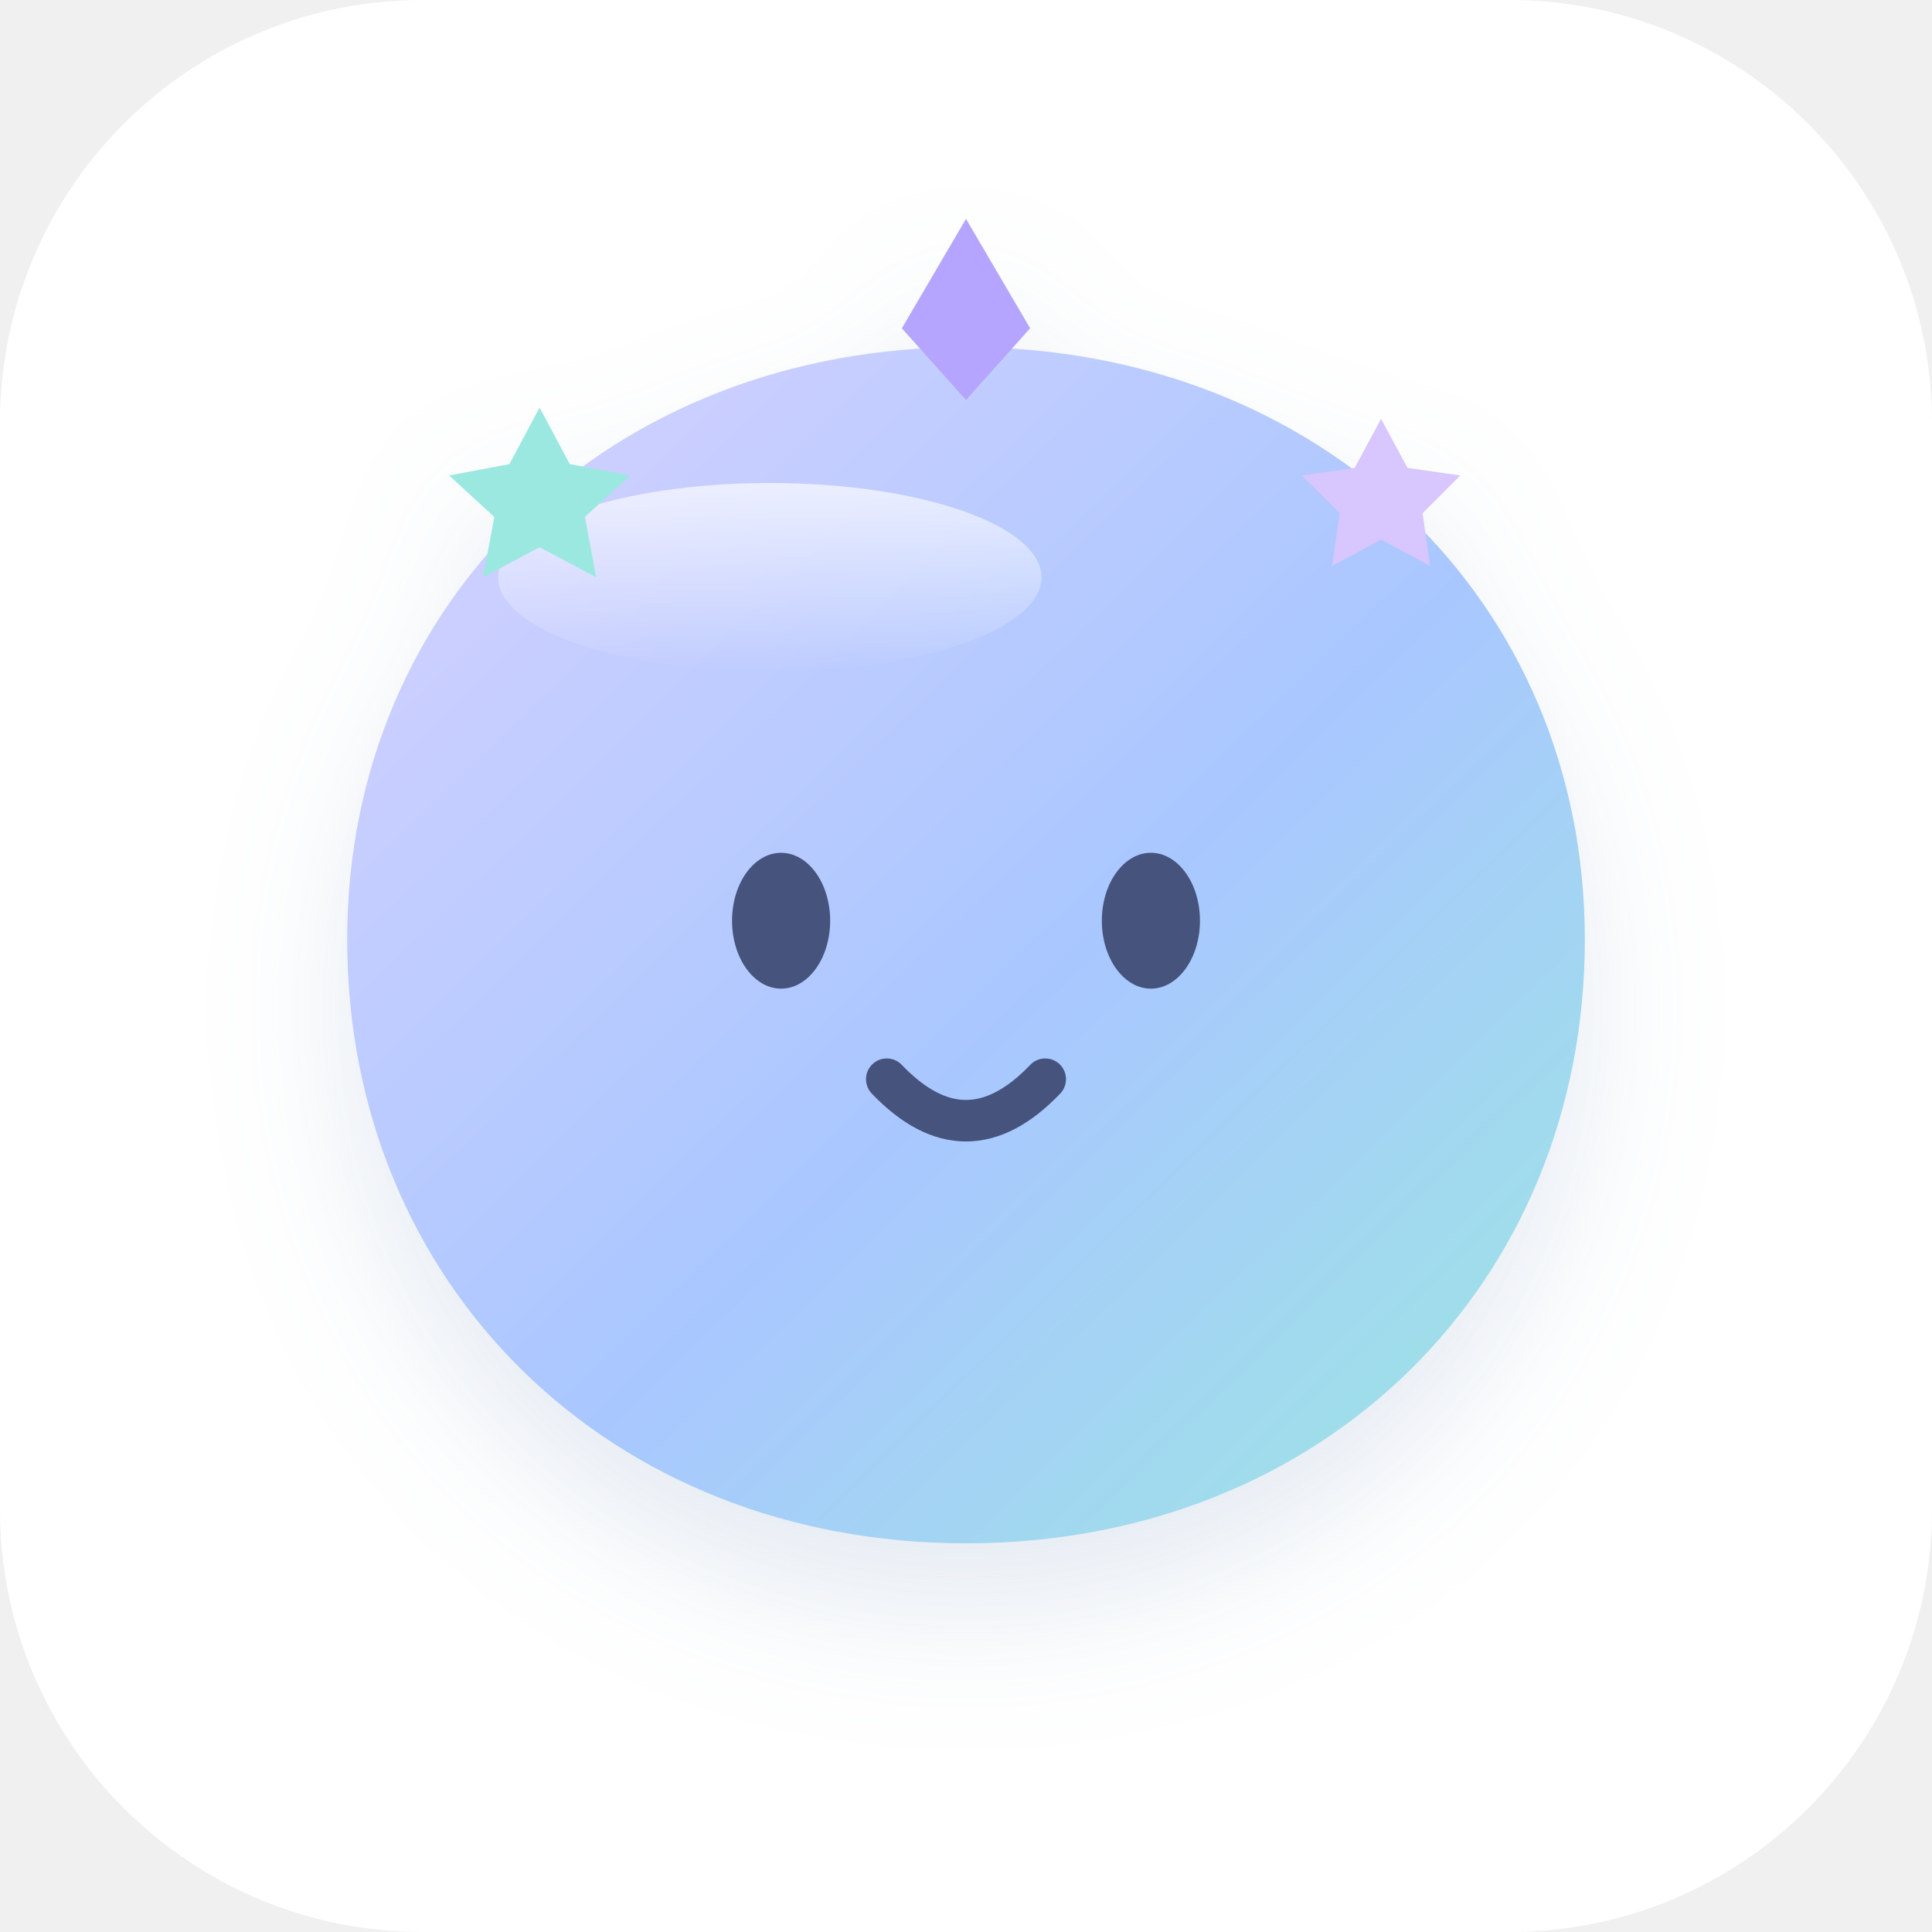
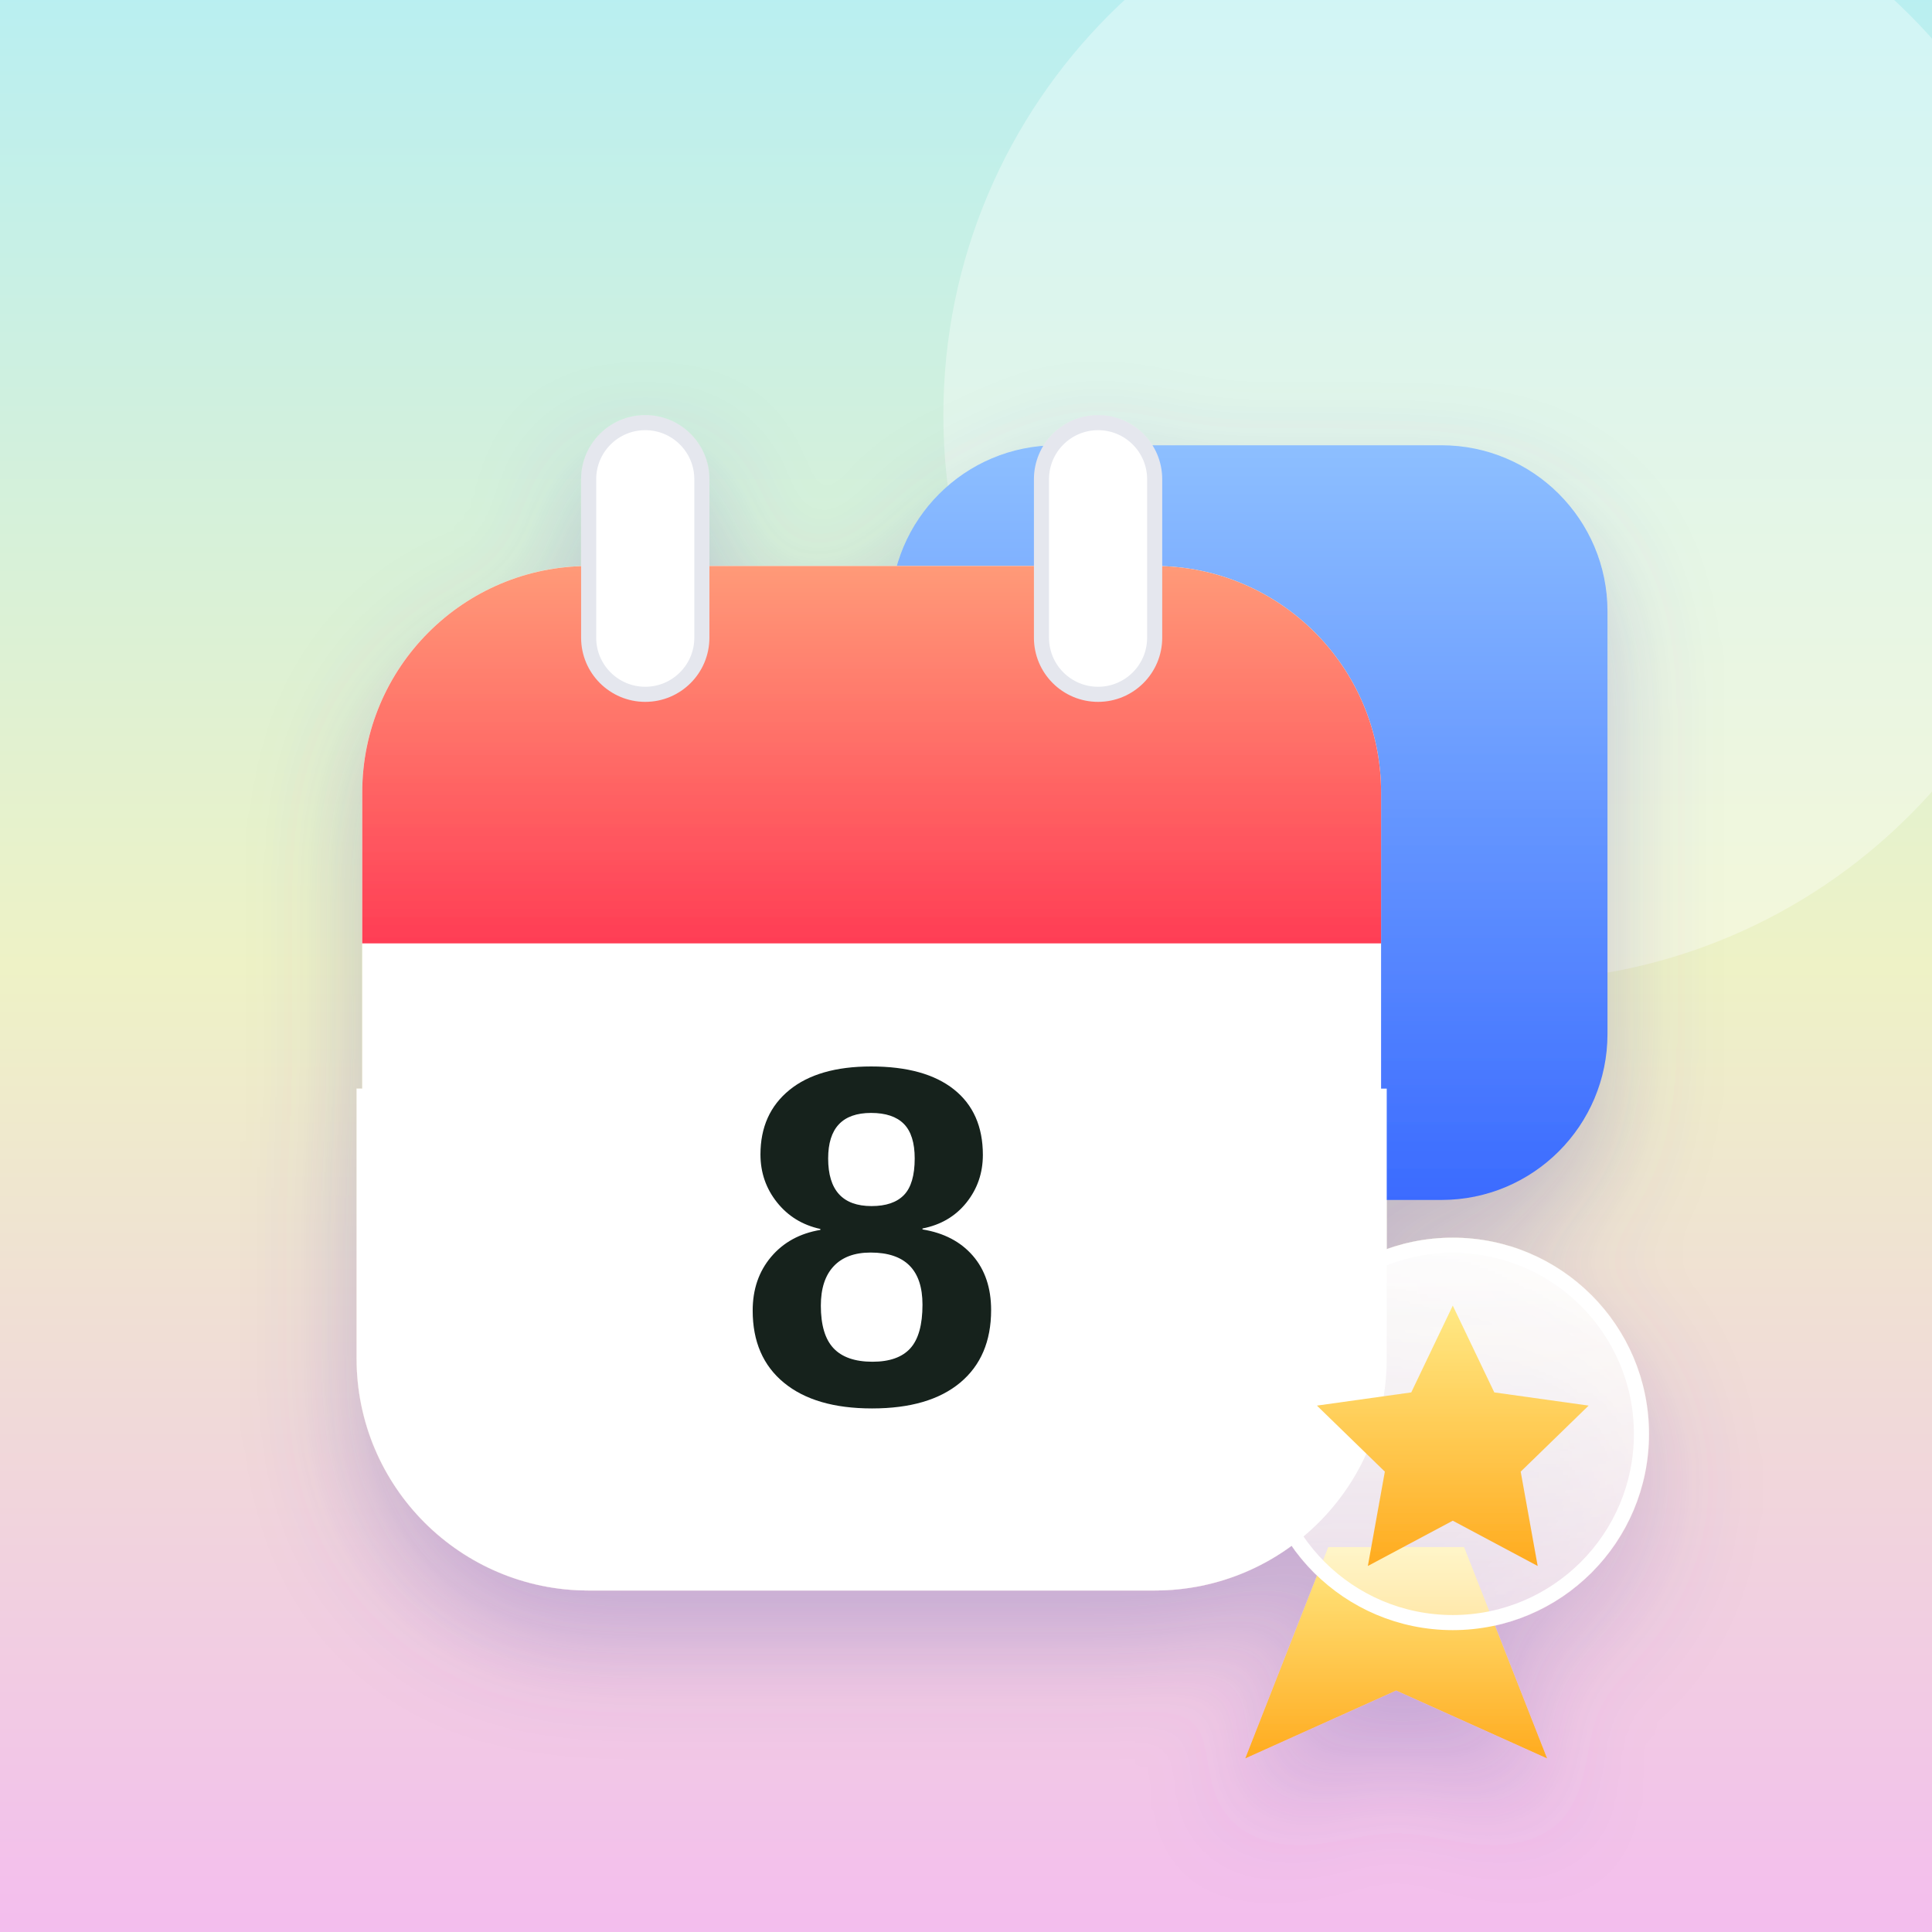
<svg xmlns="http://www.w3.org/2000/svg" viewBox="0 0 512 512">
  <defs>
-     <linearGradient id="body" x1="0" y1="0" x2="1" y2="1">
-       <stop offset="0" stop-color="#d8d2ff" />
-       <stop offset=".55" stop-color="#a9c7ff" />
-       <stop offset="1" stop-color="#9be8e1" />
+     <linearGradient id="bg" x1="0" y1="0" x2="0" y2="1">
+       <stop offset="0" stop-color="#b9eff1" />
+       <stop offset=".5" stop-color="#eef2c6" />
+       <stop offset="1" stop-color="#f3bdee" />
    </linearGradient>
-     <linearGradient id="shine" x1="0" y1="0" x2="0" y2="1">
-       <stop offset="0" stop-color="#fff" stop-opacity=".9" />
-       <stop offset="1" stop-color="#fff" stop-opacity="0" />
+     <linearGradient id="r" x1="0" y1="0" x2="0" y2="1">
+       <stop offset="0" stop-color="#ff9a78" />
+       <stop offset="1" stop-color="#ff3d55" />
    </linearGradient>
-     <filter id="shadow" x="-30%" y="-30%" width="160%" height="170%">
-       <feDropShadow dx="0" dy="18" stdDeviation="18" flood-color="#8ca3c8" flood-opacity=".22" />
+     <linearGradient id="b" x1="0" y1="0" x2="0" y2="1">
+       <stop offset="0" stop-color="#8dbfff" />
+       <stop offset="1" stop-color="#3b6bff" />
+     </linearGradient>
+     <linearGradient id="y" x1="0" y1="0" x2="0" y2="1">
+       <stop offset="0" stop-color="#ffe985" />
+       <stop offset="1" stop-color="#ffab1f" />
+     </linearGradient>
+     <linearGradient id="w" x1="0" y1="0" x2="0" y2="1">
+       <stop offset="0" stop-color="#fff" stop-opacity=".95" />
+       <stop offset="1" stop-color="#fff" stop-opacity=".45" />
+     </linearGradient>
+     <filter id="s" x="-20%" y="-20%" width="140%" height="150%">
+       <feDropShadow dx="0" dy="14" stdDeviation="14" flood-color="#5a50b4" flood-opacity=".3" />
    </filter>
  </defs>
-   <rect width="512" height="512" rx="112" fill="#fff" />
-   <g filter="url(#shadow)">
-     <path d="M256 92c-94 0-164 67-164 157 0 91 69 160 164 160s164-69 164-160c0-90-70-157-164-157z" fill="url(#body)" />
-     <ellipse cx="204" cy="153" rx="72" ry="25" fill="url(#shine)" opacity=".75" />
-     <ellipse cx="207" cy="244" rx="13" ry="18" fill="#44527d" />
-     <ellipse cx="305" cy="244" rx="13" ry="18" fill="#44527d" />
-     <path d="M235 286q21 22 42 0" fill="none" stroke="#44527d" stroke-width="11" stroke-linecap="round" />
-     <path d="M256 58l17 29-17 19-17-19z" fill="#b5a5ff" />
-     <path d="M143 108l8 15 16 3-12 11 3 16-15-8-15 8 3-16-12-11 16-3z" fill="#9be8e1" />
-     <path d="M366 111l7 13 14 2-10 10 2 14-13-7-13 7 2-14-10-10 14-2z" fill="#d7c6ff" />
+   <rect width="512" height="512" fill="url(#bg)" />
+   <circle cx="400" cy="110" r="150" fill="#fff" fill-opacity=".35" />
+   <g filter="url(#s)">
+     <rect x="236" y="118" width="190" height="200" rx="44" fill="url(#b)" />
+     <rect x="96" y="150" width="270" height="270" rx="60" fill="#fff" />
+     <path d="M96 210a60 60 0 0 1 60-60h150a60 60 0 0 1 60 60v40H96z" fill="url(#r)" />
+     <rect x="156" y="112" width="30" height="72" rx="15" fill="#fff" stroke="#e5e7ee" stroke-width="4" />
+     <rect x="276" y="112" width="30" height="72" rx="15" fill="#fff" stroke="#e5e7ee" stroke-width="4" />
+     <path d="M96 290h270v70a60 60 0 0 1-60 60H156a60 60 0 0 1-60-60z" fill="url(#w)" stroke="#fff" stroke-width="3" />
+     <text x="231" y="372" text-anchor="middle" font-size="128" font-weight="800" fill="#13211d" font-family="Arial,Helvetica,sans-serif">8</text>
+     <path d="M352 410l-22 56 40-18 40 18-22-56z" fill="url(#y)" />
+     <circle cx="385" cy="380" r="50" fill="url(#w)" stroke="#fff" stroke-width="4" />
+     <path d="M385 346l11 23 25 3.5-18 17.5 4.5 25-22.5-12-22.5 12 4.5-25-18-17.5 25-3.5z" fill="url(#y)" />
  </g>
</svg>
